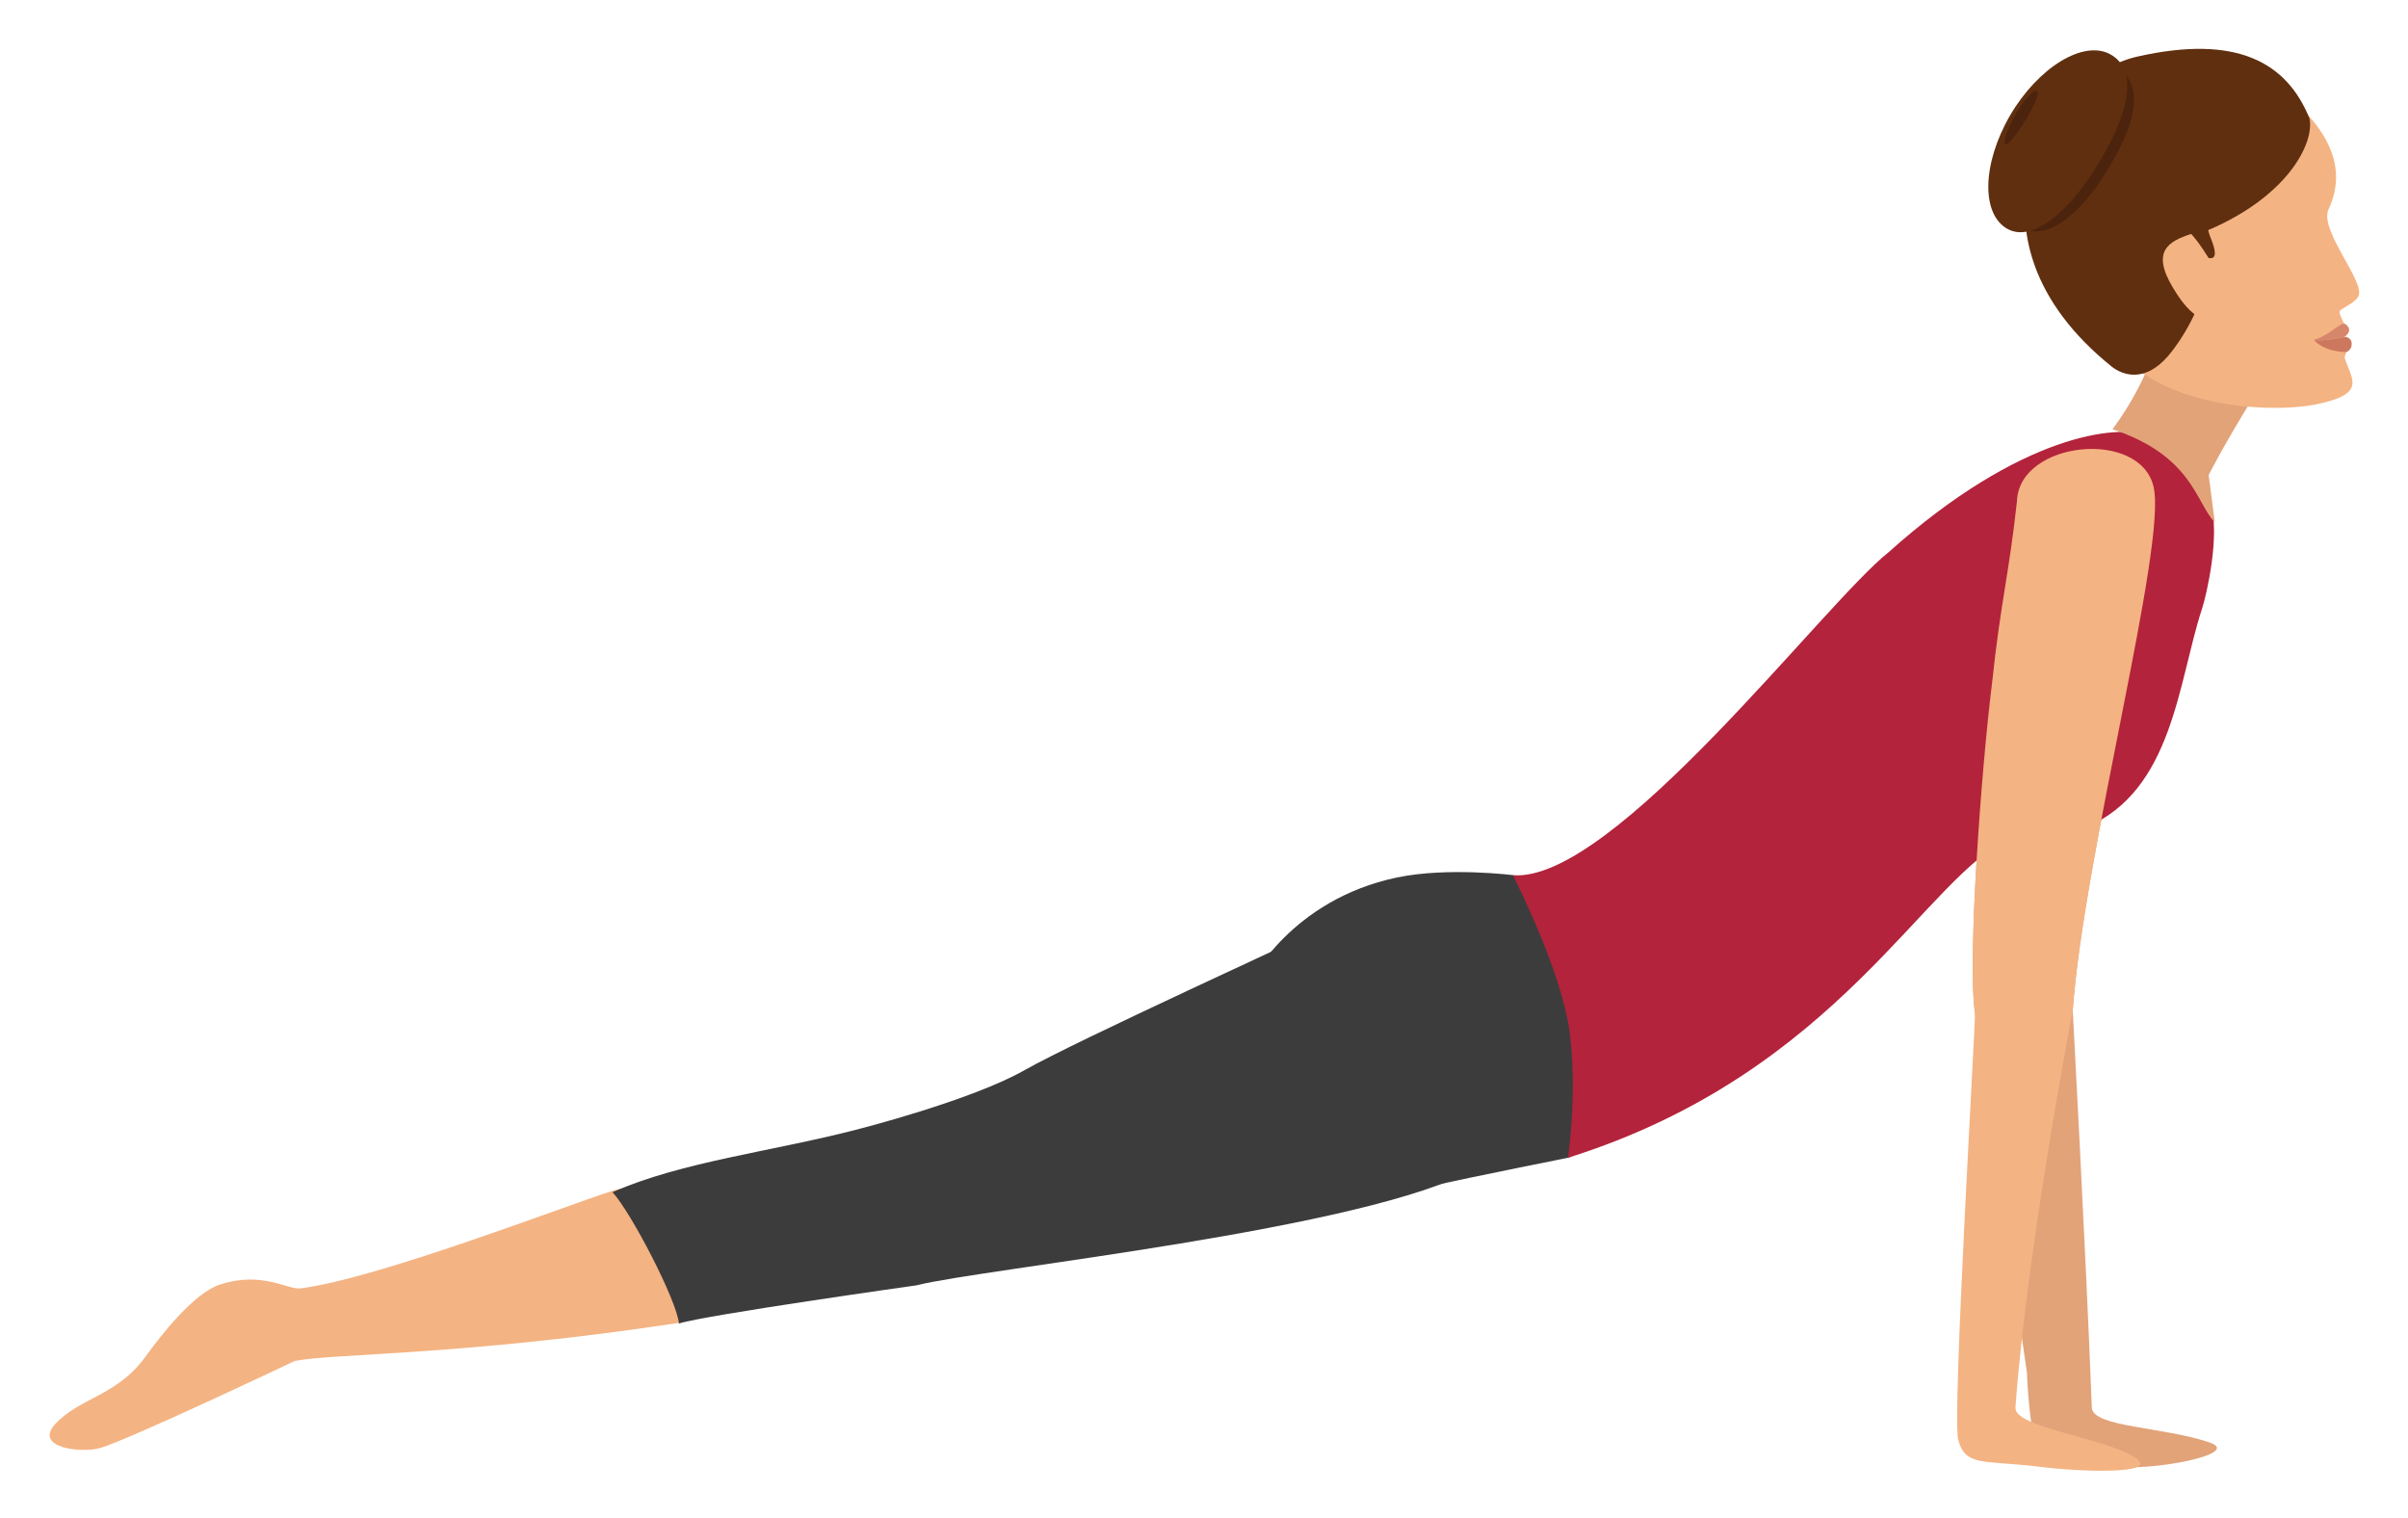
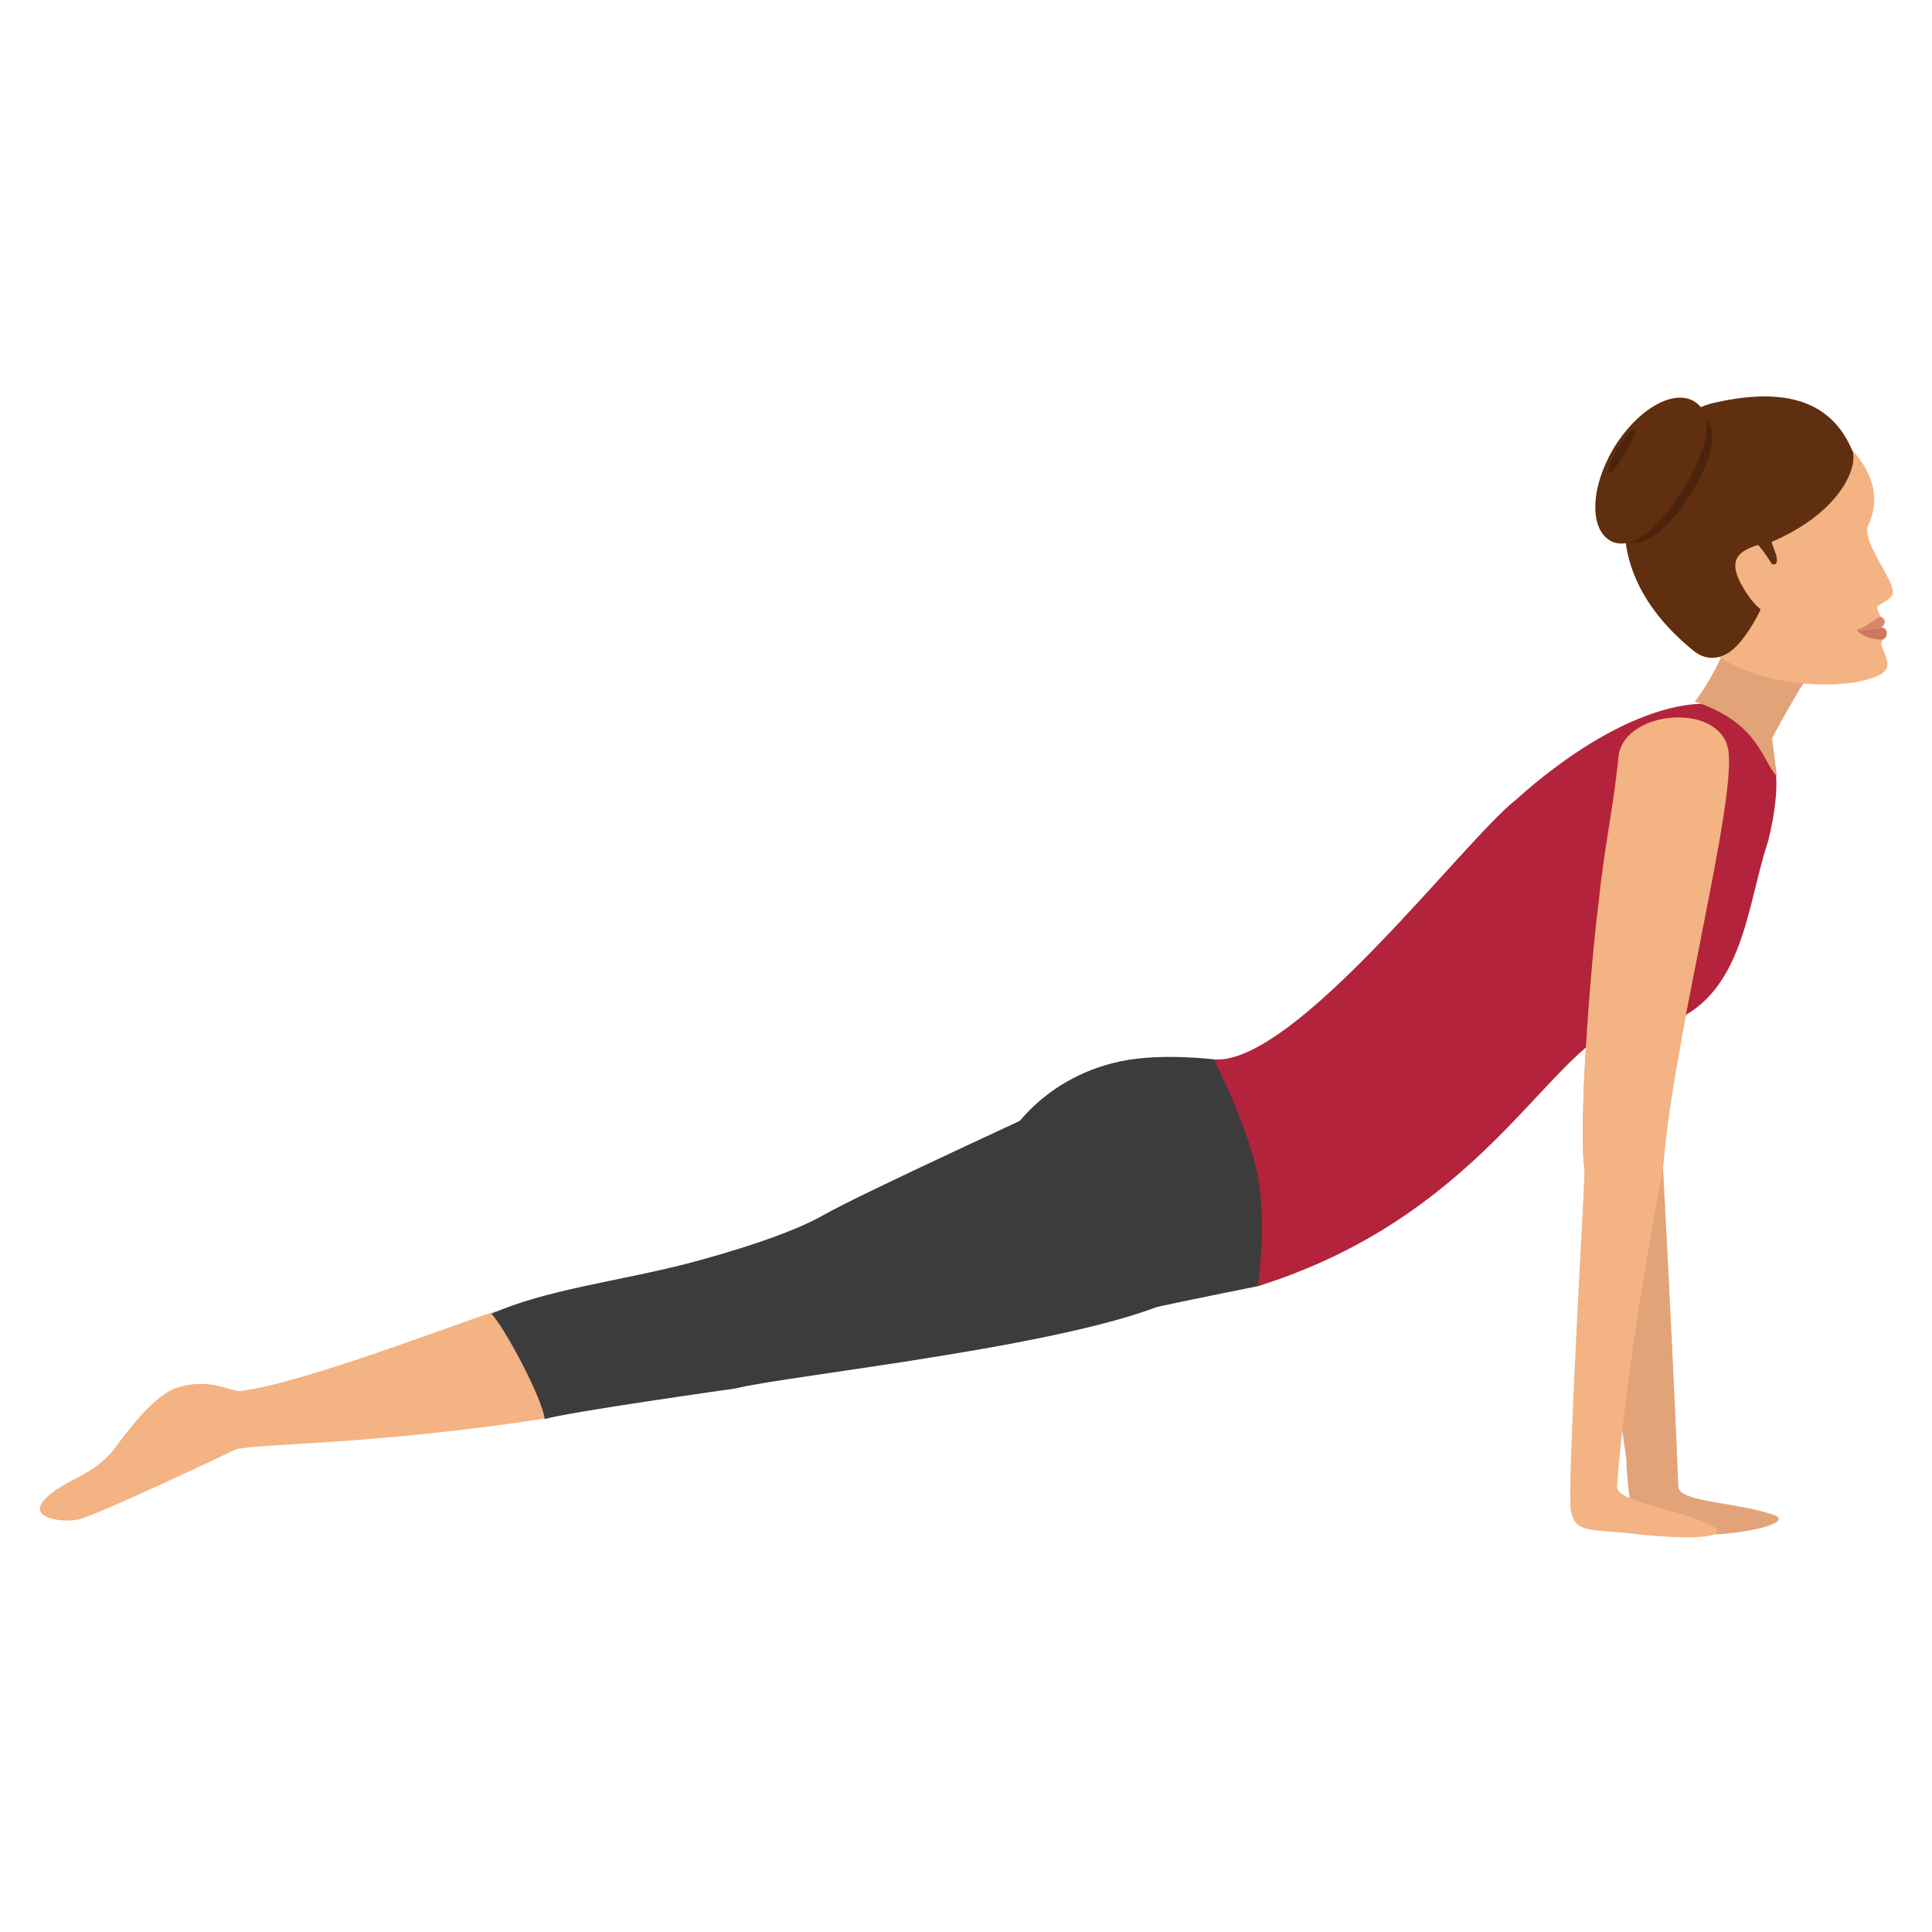
- <svg xmlns="http://www.w3.org/2000/svg" viewBox="67.9 137.8 315.3 198.7">
+ <svg xmlns="http://www.w3.org/2000/svg" viewBox="67.9 79.5 315.3 315.3">
  <path fill="#e2a379" d="M357.3 326.7c-6.1-2.1-15.4-2-15.5-4.6-.8-20.8-2.5-52-2.5-52 1.5-20.7 12.3-60.7 10.6-68.5-1.7-7.7-17.6-6.1-17.9 1.8-1 9.3-2.2 13.7-3.2 23.3-1.5 11.9-3.3 36.9-2.3 43.8 .1 .9 6.8 47 6.8 47s.2 5.7 1 8.8c.9 3.5 3.2 2.7 10.2 3.5C349.6 330.5 361.5 328.2 357.3 326.7z" />
  <path fill="#3d3c3c" d="M266.1 252.4c0 0-8.6-1.1-15.3 .3-13.8 2.9-19.1 13.5-19.1 13.5s4.1 31.4 11.1 29.7c13.3-3.1 23.9-5.2 30.4-6.5 4.4-.9 2.4-22.3 2.4-22.3L266.1 252.4z" />
  <path fill="#b3233b" d="M341.1 246.1c11.3-4.8 12-19 15.1-28.5 .6-1.7 2.5-10.1 1.1-13.8-1.5-4.1-3.8-7.2-8.4-9-3.6-1.4-16.3-.3-33.7 15.3-8.5 6.7-36 43.3-49.2 42.3 0 0 6.3 12.3 7.4 20.4 1.1 8.2-.2 16.6-.2 16.6 35.7-11.2 46.8-37.1 58.2-42C331.4 247.4 336.4 248.1 341.1 246.1z" />
  <path fill="#f4b382" d="M347.4 328.6c-4.2-2.6-15.8-3.9-15.6-6.5 1.5-20.8 7.5-52 7.5-52 1.5-20.7 12.3-60.7 10.6-68.5-1.7-7.7-17.6-6.1-17.9 1.8-1 9.3-2.2 13.7-3.2 23.3-1.5 11.9-3.3 36.9-2.3 43.8 .1 .9-3 52.7-2.2 55.8 .9 3.5 3.2 2.7 10.2 3.5C339.6 330.5 351.2 331 347.4 328.6z" />
  <path fill="#e2a379" d="M357.1 200c0 0 1.9-3.8 5.8-10.1l-11.7-11.8c-.7 8.3-6.7 15.9-6.7 15.9 10.5 3.5 10.9 9.6 13.4 12.2L357.1 200z" />
  <path fill="#f4b382" d="M372.8 165.2c2.7-5.8-.8-10.3-3.1-12.8-7.3-7.7-13.3-7.4-20.8-5.7-9.9 2.2-7.9 29.2-6.1 33.4 4.8 11 21.6 11.9 28.1 10.7 7.2-1.4 4.8-3.4 4-6.2 0-.1 .2-.6 .2-.6-.2-1-.6-2.3-.2-3.7 0 0-.4-.8-.6-1.3-.1-.3-.1-.5 .2-.7 1-.6 1.9-1.1 2.2-1.7C377.7 174.8 371.5 167.9 372.8 165.2z" />
  <path fill="#d6876b" d="M370.9 182.3c0 0 .8 .3 4-.4 .4-.3 1-.9 .2-1.6C374.5 179.7 373.2 181.6 370.9 182.3z" />
  <path fill="#cc785e" d="M370.9 182.3c0 0 1 1.5 4.2 1.6 .4-.1 .7-.6 .7-.8 .2-1.1-.8-1.2-.8-1.2C371.7 182.6 370.9 182.3 370.9 182.3z" />
  <path fill="#602f0f" d="M347.8 145.2c-12.1 2.7-24.4 23.7-3.4 40.6 1.4 1.1 4.3 2.2 7.4-1.4 2.2-2.6 3.5-5.6 3.5-5.6 .4-.9 .7-1.9 1.1-3 .4-1.2-1.7-7-.5-7.4 11.5-4.5 15.1-11.9 14.4-15.1C367.3 145.9 360.7 142.3 347.8 145.2z" />
  <path fill="#f4b382" d="M352.5 175.6c3 5 5.3 4.7 8.4 3.7l-3.6-7.9-2.4-3C351.8 169.4 349.5 170.7 352.5 175.6z" />
  <path fill="#4c230c" d="M332.9 167.7c-3.4-1.8-3.3-7.9 0-13.7 3.4-5.8 8.8-9 12.2-7.2 3.4 1.8 2.7 6.6-.7 12.3C341.1 165 336.3 169.5 332.9 167.7z" />
  <path fill="#602f0f" d="M357.5 169.3c-.4-.9-.6-1.8-.7-2.5-.2-1-.2-1.7-.2-1.7l-3.2 2c.1 .5 .2 1 .3 1.6 0 0 .4-.2 1-.6 0 0-.1 0-.1 .1 .7 .7 1.5 1.8 2.5 3.4C357.1 171.5 358.6 172.2 357.5 169.3z" />
  <path fill="#602f0f" d="M330.8 167.8c-3.5-1.9-3.4-8.5 .3-14.9 3.7-6.3 9.6-9.9 13.1-8s2.7 7.1-1 13.4C339.6 164.7 334.4 169.7 330.8 167.8z" />
  <path fill="#4c230c" d="M330.5 156.7c-.4-.2 .2-1.9 1.3-3.9 1.1-1.9 2.4-3.3 2.8-3.1s-.2 1.6-1.3 3.6C332.1 155.1 330.9 156.9 330.5 156.7z" />
  <path fill="#f4b382" d="M75.1 324.3c3.2-3.5 8.1-3.7 11.8-8.8 2.1-2.9 6.4-8.4 9.8-9.5 5.5-1.8 8.9 .7 10.5 .5 10-1.2 35.2-11 41-12.8 9.5-2.9 12.2 16.7 8.7 17.3-28.3 4.3-45.3 4-50.4 5 0 0-21.9 10.4-25.5 11.4C78.6 328.1 72.3 327.4 75.1 324.3z" />
  <path fill="#3d3c3c" d="M180.1 285.7c-11.2 2.9-22.9 4.2-32 8.2 2.4 2.6 8.4 14.1 8.7 17.2 3.4-1.1 31.1-5 31.1-5 8.6-2.2 59.1-7.3 73.2-15.3 3.7-1.9 6.8-4 9.3-5.9 4.9-3.6-10.3-32.6-18.3-30.8-16 7.6-42.9 19.8-50 23.8C195.1 281.9 180.1 285.7 180.1 285.7z" />
</svg>
